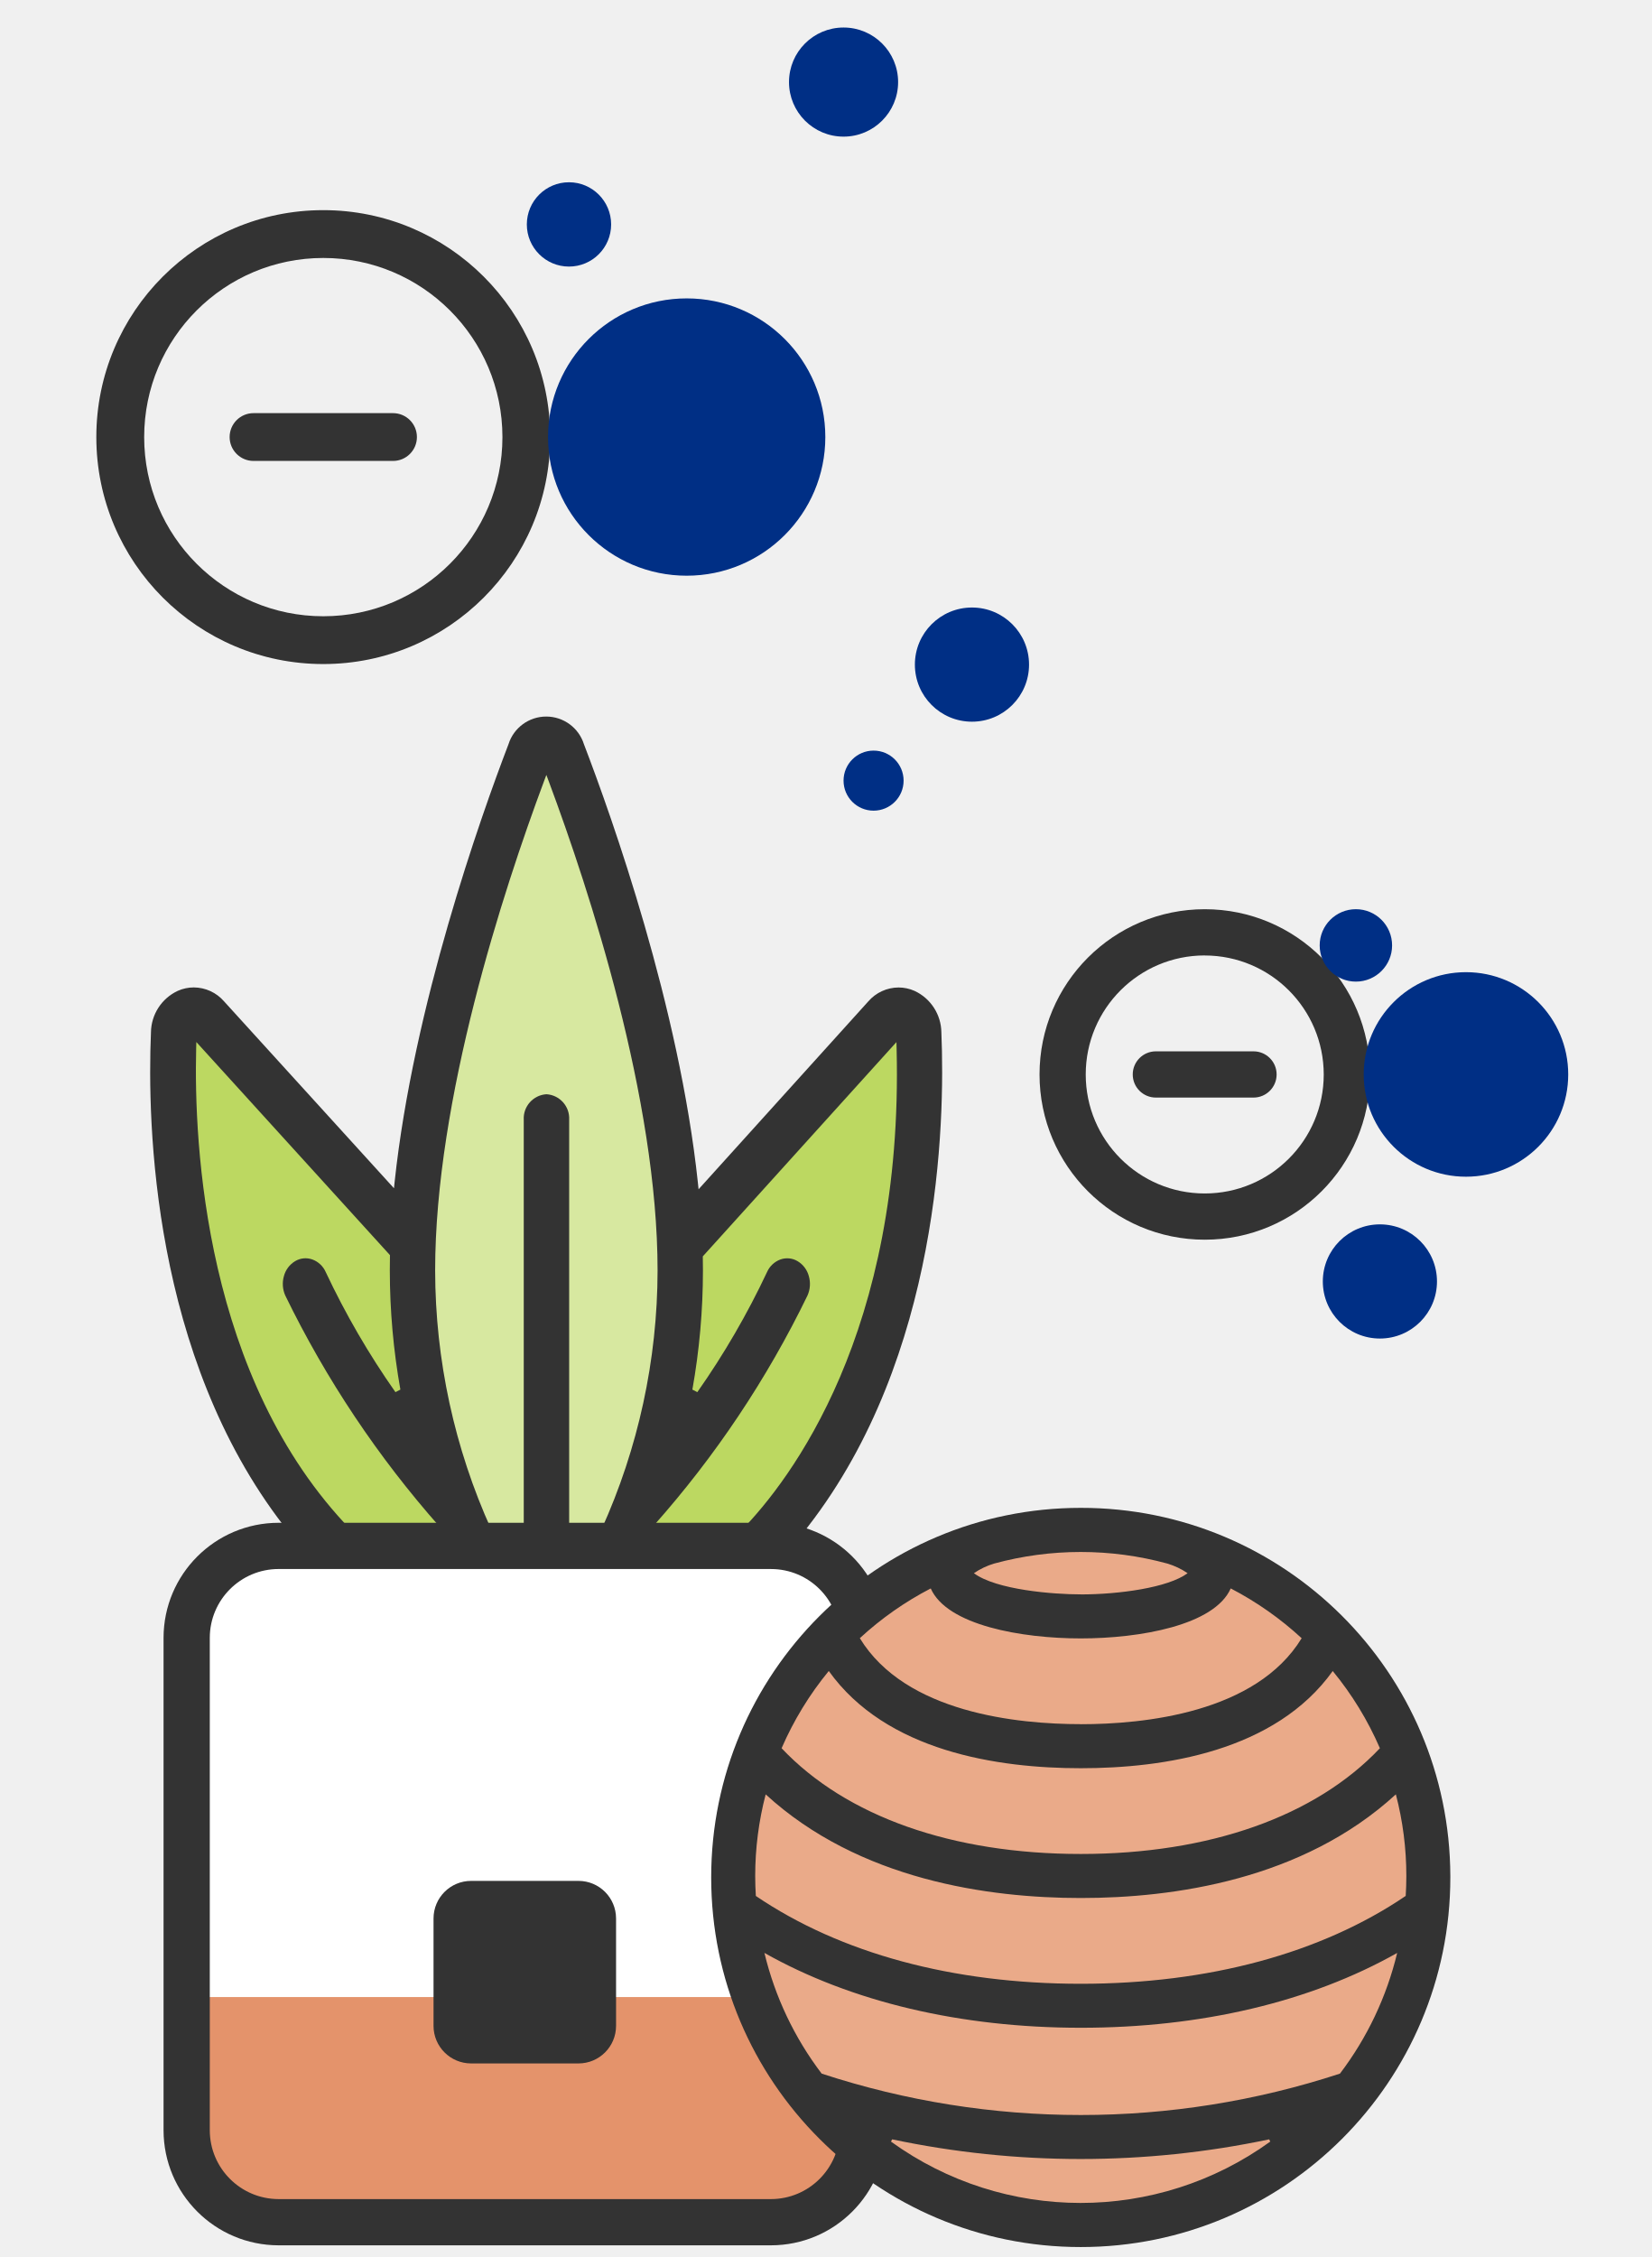
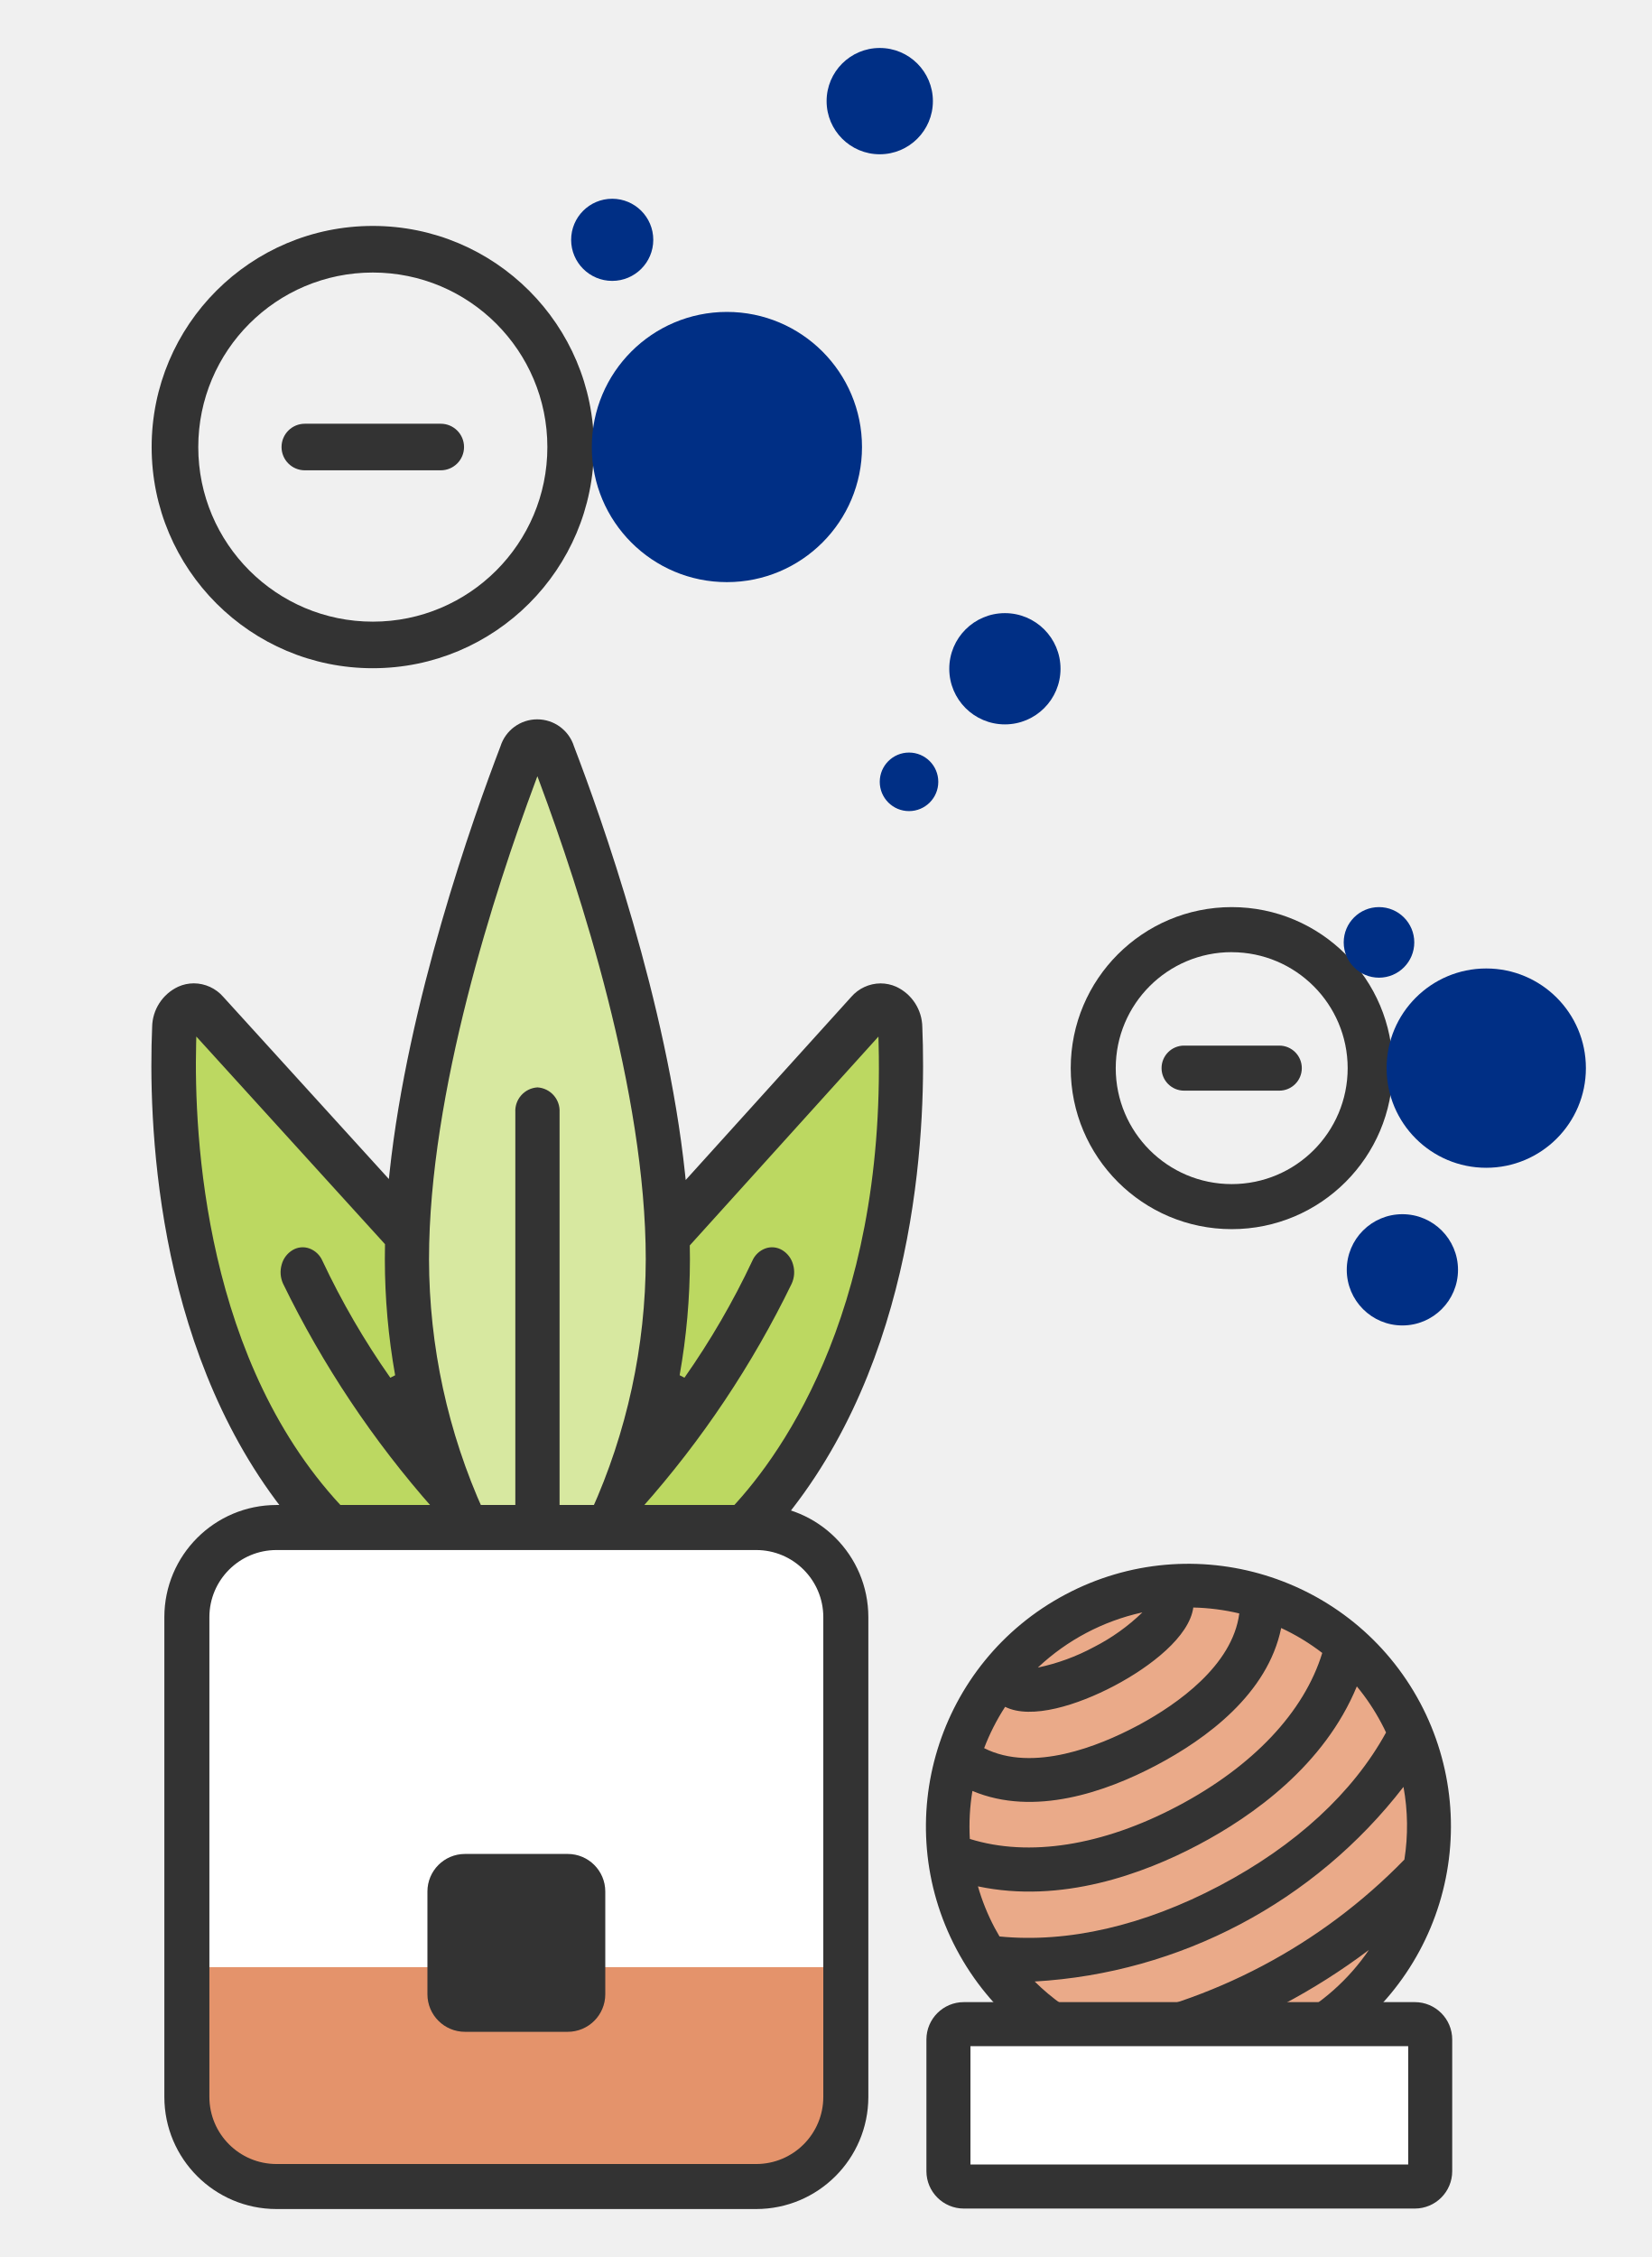
<svg xmlns="http://www.w3.org/2000/svg" width="120" height="164" viewBox="0 0 120 164">
  <defs>
-     <style>.a,.b{fill:none;}.b{stroke:#126448;stroke-miterlimit:10;stroke-width:3px;}.c{fill:#333;}.d{fill:#bcd861;}.e{fill:#d7e8a0;}.f{fill:#fff;}.g{fill:#e4936b;}.h{fill:#eaaa89;}.i{fill:#002f85;}</style>
+     <style>.a,.b{fill:none;}.b{stroke:#126448;stroke-miterlimit:10;stroke-width:3px;}.c{fill:#333;}.d{fill:#bcd861;}.e{fill:#d7e8a0;}.f{fill:#fff;}.g{fill:#e4936b;}.h{fill:#002f85;}.i{fill:#eaaa89;}</style>
  </defs>
  <g transform="translate(-58 -2342.801)">
    <rect class="a" width="120" height="164" transform="translate(58 2342.801)" />
-     <g transform="translate(65 2344.801)">
-       <g transform="translate(0 0)">
-         <path class="b" d="M495.726,440.791" transform="translate(-409.95 -364.718)" />
-         <path class="b" d="M485.974,440.791" transform="translate(-410.206 -364.718)" />
-         <path class="c" d="M490.939,453.105A12.007,12.007,0,1,1,502.946,441.1,12.008,12.008,0,0,1,490.939,453.105Zm0-20.655a8.648,8.648,0,1,0,8.646,8.65v0a8.657,8.657,0,0,0-8.646-8.647Z" transform="translate(-410.391 -365.025)" />
-         <path class="c" d="M487.217,442.514a1.68,1.68,0,0,1-.009-3.36h7.1a1.68,1.68,0,0,1,0,3.36Z" transform="translate(-410.218 -364.761)" />
-         <g transform="translate(3.917 50.063)">
-           <g transform="translate(1.668 1.862)">
-             <g transform="translate(0 19.687)">
-               <path class="d" d="M420.142,436.915a1.437,1.437,0,0,0-2.5,1.018c-.362,8.7.484,31.4,17.817,42.376,10.27,6.5,10.006-.444,10.006-.444l-.6-15.571Z" transform="translate(-417.586 -436.445)" />
-               <g transform="translate(26.369)">
-                 <path class="d" d="M468.6,436.915a1.437,1.437,0,0,1,2.5,1.018c.362,8.7-.484,31.4-17.817,42.376-10.271,6.5-10.006-.444-10.006-.444l.594-15.571Z" transform="translate(-443.28 -436.445)" />
-               </g>
-             </g>
-             <g transform="translate(17.391)">
-               <path class="e" d="M445.492,418.149a1.292,1.292,0,0,0-2.454,0c-2.616,6.831-8.5,23.736-8.5,37.512a45.579,45.579,0,0,0,9.731,28.594A45.566,45.566,0,0,0,454,455.66c0-13.775-5.888-30.685-8.5-37.512Z" transform="translate(-434.532 -417.261)" />
-             </g>
-           </g>
-           <g transform="translate(27.14 27.447)">
-             <path class="c" d="M444.058,442.191a1.762,1.762,0,0,0-1.649,1.853v29.9h3.3v-29.9A1.76,1.76,0,0,0,444.058,442.191Z" transform="translate(-442.406 -442.191)" />
-           </g>
-           <path class="c" d="M425.992,474.644h4.642l-.057-.061c-10.685-11-11.446-28.113-11.279-34.963l.013-.52,14.07,15.483v.1c-.005.343-.01.686-.01,1.026a49.666,49.666,0,0,0,.768,8.647l-.359.185a58.462,58.462,0,0,1-5.065-8.723,1.7,1.7,0,0,0-.969-.916,1.46,1.46,0,0,0-1.256.122,1.8,1.8,0,0,0-.814,1.084,2.057,2.057,0,0,0,.1,1.415A74.675,74.675,0,0,0,437,474.331l.121.317H440.8l-.055-.125a45.809,45.809,0,0,1-4.08-18.813c0-12.469,4.947-27.606,7.895-35.517l.187-.5.187.5c2.948,7.908,7.895,23.037,7.895,35.517a45.775,45.775,0,0,1-4.08,18.813l-.056.125h3.719l.1-.369.037-.041a73.365,73.365,0,0,0,11.171-16.713,2.046,2.046,0,0,0,.1-1.415,1.8,1.8,0,0,0-.814-1.084,1.464,1.464,0,0,0-1.258-.122,1.708,1.708,0,0,0-.966.914,58.283,58.283,0,0,1-5.065,8.723l-.359-.185a49.461,49.461,0,0,0,.768-8.647c0-.308-.011-1.033-.011-1.033l14.072-15.571.013.522c.506,20.558-7.718,31.3-11.28,34.959l-.057.061H463.5l.29-.377c9.554-12.354,9.941-29.2,9.662-35.87a3.372,3.372,0,0,0-1.95-3.016,2.88,2.88,0,0,0-1.161-.247,2.926,2.926,0,0,0-2.2,1.012L455.808,449.8l-.048-.463c-1.355-12.8-6.243-26.555-8.281-31.872a2.874,2.874,0,0,0-5.485,0c-2.034,5.312-6.91,19.043-8.273,31.8l-.048.46-12.348-13.58a2.927,2.927,0,0,0-2.2-1.012,2.849,2.849,0,0,0-1.161.248,3.372,3.372,0,0,0-1.95,3.016c-.28,6.671.1,23.51,9.662,35.868Z" transform="translate(-415.961 -415.447)" />
-           <g transform="translate(2.645 60.266)">
-             <path class="f" d="M467.684,514.83H418.538V479.96a5.789,5.789,0,0,1,5.79-5.789h36.421a5.788,5.788,0,0,1,5.786,5.6Z" transform="translate(-418.538 -474.171)" />
-           </g>
-           <g transform="translate(2.645 93.049)">
-             <path class="g" d="M461,522.477H425.221a6.682,6.682,0,0,1-6.683-6.677v-9.685H467.68v9.677a6.68,6.68,0,0,1-6.675,6.685Z" transform="translate(-418.538 -506.115)" />
-           </g>
-           <g transform="translate(0.968 58.587)">
-             <path class="c" d="M461.045,525.036H425.264a8.368,8.368,0,0,1-8.36-8.359V480.895a8.368,8.368,0,0,1,8.36-8.36h35.781a8.367,8.367,0,0,1,8.36,8.36v35.783A8.367,8.367,0,0,1,461.045,525.036Zm-35.781-49.142a5.006,5.006,0,0,0-5,5v35.783a5.008,5.008,0,0,0,5,5h35.781a5.007,5.007,0,0,0,5-5V480.895a5,5,0,0,0-5-5Z" transform="translate(-416.904 -472.535)" />
-           </g>
-           <g transform="translate(20.587 84.608)">
-             <rect class="c" width="13.264" height="13.264" rx="2.731" />
-           </g>
-           <g transform="translate(40.764 57.502)">
-             <g transform="translate(1.591 1.593)">
-               <circle class="h" cx="25.264" cy="25.264" r="25.264" />
-             </g>
-             <path class="c" d="M482.537,471.478a26.856,26.856,0,1,0,26.857,26.855v-.1A26.833,26.833,0,0,0,482.537,471.478Zm0,6.287c-1.979,0-6.13-.323-7.765-1.539a5.281,5.281,0,0,1,1.468-.7,23.959,23.959,0,0,1,12.592,0,5.338,5.338,0,0,1,1.47.7c-1.42,1.059-5.012,1.542-7.765,1.542Zm0,9.43c-4.575,0-12.74-.811-16.054-6.247a23.629,23.629,0,0,1,5.153-3.615c1.184,2.68,6.606,3.632,10.9,3.632s9.715-.951,10.9-3.633a23.744,23.744,0,0,1,5.154,3.619c-3.315,5.437-11.48,6.248-16.055,6.248Zm18.31-3.862a23.514,23.514,0,0,1,3.429,5.611c-4.685,4.956-12.4,7.684-21.739,7.684s-17.054-2.728-21.739-7.684a23.643,23.643,0,0,1,3.429-5.612c4.172,5.838,12.258,7.065,18.31,7.065s14.138-1.225,18.31-7.061Zm5.3,16.346c-6.157,4.174-14.32,6.381-23.61,6.381s-17.453-2.205-23.61-6.381c-.03-.479-.047-.963-.047-1.451a23.5,23.5,0,0,1,.761-5.931c6.789,6.223,16.194,7.531,22.9,7.531s16.112-1.307,22.895-7.533a23.425,23.425,0,0,1,.761,5.933c0,.488-.017.974-.046,1.454Zm-.616,4.138a23.58,23.58,0,0,1-4.158,8.771,60.453,60.453,0,0,1-37.663,0,23.593,23.593,0,0,1-4.16-8.771c6.312,3.562,14.265,5.439,22.994,5.439s16.677-1.874,22.987-5.437Zm-36.7,13.547a66.376,66.376,0,0,0,27.4,0l.077.164a23.53,23.53,0,0,1-27.56,0Z" transform="translate(-455.682 -471.478)" />
-           </g>
-         </g>
-         <g transform="translate(0 13.27)">
-           <path class="c" d="M428.636,412.577a16.491,16.491,0,1,1,16.49-16.492A16.492,16.492,0,0,1,428.636,412.577Zm0-29.507a13.017,13.017,0,1,0,13.019,13.015,13.017,13.017,0,0,0-13.019-13.015Z" transform="translate(-412.144 -379.595)" />
-           <path class="c" d="M423.319,397.441a1.736,1.736,0,0,1,0-3.473h10.137a1.736,1.736,0,1,1,0,3.473Z" transform="translate(-411.896 -379.218)" />
-         </g>
-         <g transform="translate(32.825 19.682)">
-           <circle class="i" cx="10.075" cy="10.075" r="10.075" />
-         </g>
-         <g transform="translate(92.098 68.641)">
-           <circle class="i" cx="7.431" cy="7.431" r="7.431" />
-         </g>
-         <g transform="translate(50.336)">
-           <circle class="i" cx="3.964" cy="3.964" r="3.964" />
-         </g>
-         <g transform="translate(88.899 64.065)">
-           <circle class="i" cx="2.631" cy="2.631" r="2.631" />
-         </g>
-         <g transform="translate(54.299 52.541)">
-           <circle class="i" cx="2.182" cy="2.182" r="2.182" />
-         </g>
-         <g transform="translate(31.284 11.244)">
-           <circle class="i" cx="3.063" cy="3.063" r="3.063" />
-         </g>
-         <g transform="translate(59.483 42.144)">
-           <circle class="i" cx="4.148" cy="4.148" r="4.148" />
-         </g>
-         <g transform="translate(89.127 86.966)">
-           <circle class="i" cx="4.148" cy="4.148" r="4.148" />
-         </g>
-       </g>
+     <g transform="translate(-343.124 1979.623)">
+       <path class="b" d="M495.726,440.791" />
+       <path class="b" d="M485.974,440.791" />
+       <path class="c" d="M490.632,452.491a11.7,11.7,0,1,1,11.7-11.7A11.7,11.7,0,0,1,490.632,452.491Zm0-20.127a8.427,8.427,0,1,0,8.425,8.429v0a8.436,8.436,0,0,0-8.425-8.426Z" />
+       <path class="c" d="M487.174,442.428a1.637,1.637,0,0,1-.009-3.274h6.922a1.637,1.637,0,0,1,0,3.274Z" />
+       <path class="d" d="M416.24,436.9a1.4,1.4,0,0,0-2.435.992c-.353,8.479.472,30.6,17.361,41.292,10.007,6.334,9.75-.433,9.75-.433l-.58-15.173Z" />
+       <path class="d" d="M464.12,436.9a1.4,1.4,0,0,1,2.435.992c.353,8.479-.472,30.6-17.361,41.292-10.008,6.334-9.75-.433-9.75-.433l.579-15.173Z" />
+       <path class="e" d="M441.375,418.126a1.259,1.259,0,0,0-2.391,0c-2.549,6.656-8.287,23.129-8.287,36.552a44.407,44.407,0,0,0,9.482,27.863,44.412,44.412,0,0,0,9.482-27.863c0-13.423-5.737-29.9-8.287-36.552Z" />
+       <path class="c" d="M440.179,442.191A1.716,1.716,0,0,0,438.572,444V473.13h3.215V444A1.716,1.716,0,0,0,440.179,442.191Z" />
+       <path class="c" d="M421.9,473.13h4.523l-.056-.059c-10.412-10.714-11.153-27.394-10.99-34.069l.013-.507,13.71,15.087v.1c-.005.334-.01.668-.01,1a48.194,48.194,0,0,0,.748,8.426l-.35.18a56.878,56.878,0,0,1-4.935-8.5,1.658,1.658,0,0,0-.944-.893,1.422,1.422,0,0,0-1.224.119,1.753,1.753,0,0,0-.793,1.056,2,2,0,0,0,.1,1.379,72.7,72.7,0,0,0,10.935,16.376l.118.309h3.584l-.054-.122A44.6,44.6,0,0,1,432.3,454.68c0-12.15,4.82-26.9,7.693-34.609l.182-.49.182.49c2.873,7.706,7.693,22.448,7.693,34.609a44.637,44.637,0,0,1-3.976,18.332l-.055.122h3.624l.093-.36.036-.04a71.521,71.521,0,0,0,10.885-16.285,2,2,0,0,0,.1-1.379,1.757,1.757,0,0,0-.793-1.056,1.427,1.427,0,0,0-1.226-.119,1.661,1.661,0,0,0-.941.891,56.965,56.965,0,0,1-4.935,8.5l-.35-.18a48.388,48.388,0,0,0,.748-8.426c0-.3-.011-1.007-.011-1.007L464.958,438.5l.013.509c.493,20.032-7.521,30.5-10.991,34.065l-.056.059h4.525l.283-.367c9.31-12.038,9.687-28.454,9.415-34.952a3.288,3.288,0,0,0-1.9-2.939,2.809,2.809,0,0,0-1.131-.241,2.848,2.848,0,0,0-2.139.986l-12.025,13.3-.047-.451c-1.32-12.477-6.083-25.876-8.069-31.057a2.8,2.8,0,0,0-5.345,0c-1.982,5.176-6.733,18.556-8.061,30.989l-.047.448-12.032-13.233a2.852,2.852,0,0,0-2.14-.986,2.773,2.773,0,0,0-1.131.242,3.284,3.284,0,0,0-1.9,2.939c-.273,6.5.1,22.909,9.415,34.951Z" />
+       <path class="f" d="M462.59,513.79H414.7V479.812a5.641,5.641,0,0,1,5.641-5.641h35.489a5.642,5.642,0,0,1,5.639,5.456Z" />
+       <path class="g" d="M456.081,522.058H421.213a6.509,6.509,0,0,1-6.512-6.506v-9.437h47.885v9.429a6.509,6.509,0,0,1-6.5,6.514Z" />
+       <path class="c" d="M456.079,523.693H421.213a8.153,8.153,0,0,1-8.146-8.145V480.681a8.154,8.154,0,0,1,8.146-8.146h34.866a8.154,8.154,0,0,1,8.146,8.146v34.868A8.154,8.154,0,0,1,456.079,523.693Zm-34.866-47.885a4.878,4.878,0,0,0-4.873,4.873v34.868a4.879,4.879,0,0,0,4.873,4.873h34.866a4.88,4.88,0,0,0,4.873-4.873V480.681a4.878,4.878,0,0,0-4.873-4.873Z" />
+       <rect class="c" width="12.925" height="12.925" rx="2.731" transform="translate(432.184 497.891)" />
+       <path class="c" d="M428.214,411.733a16.069,16.069,0,1,1,16.068-16.07A16.07,16.07,0,0,1,428.214,411.733Zm0-28.752A12.684,12.684,0,1,0,440.9,395.663a12.684,12.684,0,0,0-12.686-12.682Z" />
+       <path class="c" d="M423.275,397.352a1.692,1.692,0,0,1,0-3.384h9.878a1.692,1.692,0,0,1,0,3.384Z" />
+       <circle class="h" cx="9.817" cy="9.817" r="9.817" transform="translate(444.13 385.843)" />
+       <circle class="h" cx="7.241" cy="7.241" r="7.241" transform="translate(501.886 433.55)" />
+       <circle class="h" cx="3.862" cy="3.862" r="3.862" transform="translate(461.192 366.664)" />
+       <circle class="h" cx="2.564" cy="2.564" r="2.564" transform="translate(498.769 429.091)" />
+       <circle class="h" cx="2.127" cy="2.127" r="2.127" transform="translate(465.054 417.861)" />
+       <circle class="h" cx="2.984" cy="2.984" r="2.984" transform="translate(442.628 377.62)" />
+       <circle class="h" cx="4.042" cy="4.042" r="4.042" transform="translate(470.106 407.73)" />
+       <circle class="h" cx="4.042" cy="4.042" r="4.042" transform="translate(498.991 451.405)" />
+       <circle class="i" cx="17.493" cy="17.493" r="17.493" transform="translate(469.998 478.397)" />
+       <path class="c" d="M496.395,512.762a19.078,19.078,0,1,1,7.934-25.843A19.1,19.1,0,0,1,496.395,512.762Zm-8.895-.987a15.825,15.825,0,0,0,13.1-6.909,46.4,46.4,0,0,1-13.1,6.909Zm-6.865-1.575a41.363,41.363,0,0,0,22.544-11.9,15.719,15.719,0,0,0-.066-5.283,36.523,36.523,0,0,1-26.8,14.143A15.751,15.751,0,0,0,480.635,510.2Zm-6.878-6.313c4.961.491,10.489-.783,16.005-3.694s9.685-6.753,12.083-11.127c-.1-.221-.213-.442-.329-.661a15.832,15.832,0,0,0-1.793-2.689c-2.356,5.716-7.52,9.4-11.523,11.515s-9.96,4.294-16.011,3.015a15.652,15.652,0,0,0,1.208,3C473.513,503.462,473.633,503.676,473.757,503.887ZM471.6,496.8c4.293,1.339,9.642.5,15.11-2.389s9.182-6.825,10.5-11.125a15.828,15.828,0,0,0-2.985-1.812c-.976,4.783-5.429,8.052-9.077,9.976s-8.86,3.758-13.36,1.862A15.858,15.858,0,0,0,471.6,496.8Zm1.034-6.6c3.557,1.812,8.4-.183,11.028-1.567l.312-.165c2.646-1.441,6.714-4.246,7.207-8.053a15.954,15.954,0,0,0-3.342-.43c-.287,2.1-3.074,4.281-5.739,5.687s-6.039,2.477-7.935,1.529A15.9,15.9,0,0,0,472.638,490.207Zm3.912-5.852a15.158,15.158,0,0,0,4.069-1.49l.014-.007a14.605,14.605,0,0,0,3.509-2.509l-.072.014a16.113,16.113,0,0,0-7.476,3.948Z" />
+       <rect class="f" width="35.01" height="11.8" rx="1.116" transform="translate(470.045 510.258)" />
+       <path class="c" d="M503.939,523.658H471.161a2.719,2.719,0,0,1-2.716-2.716v-9.568a2.719,2.719,0,0,1,2.716-2.716h32.778a2.718,2.718,0,0,1,2.715,2.716v9.568A2.718,2.718,0,0,1,503.939,523.658Zm-32.294-3.2h31.81v-8.6h-31.81Z" />
    </g>
  </g>
</svg>
